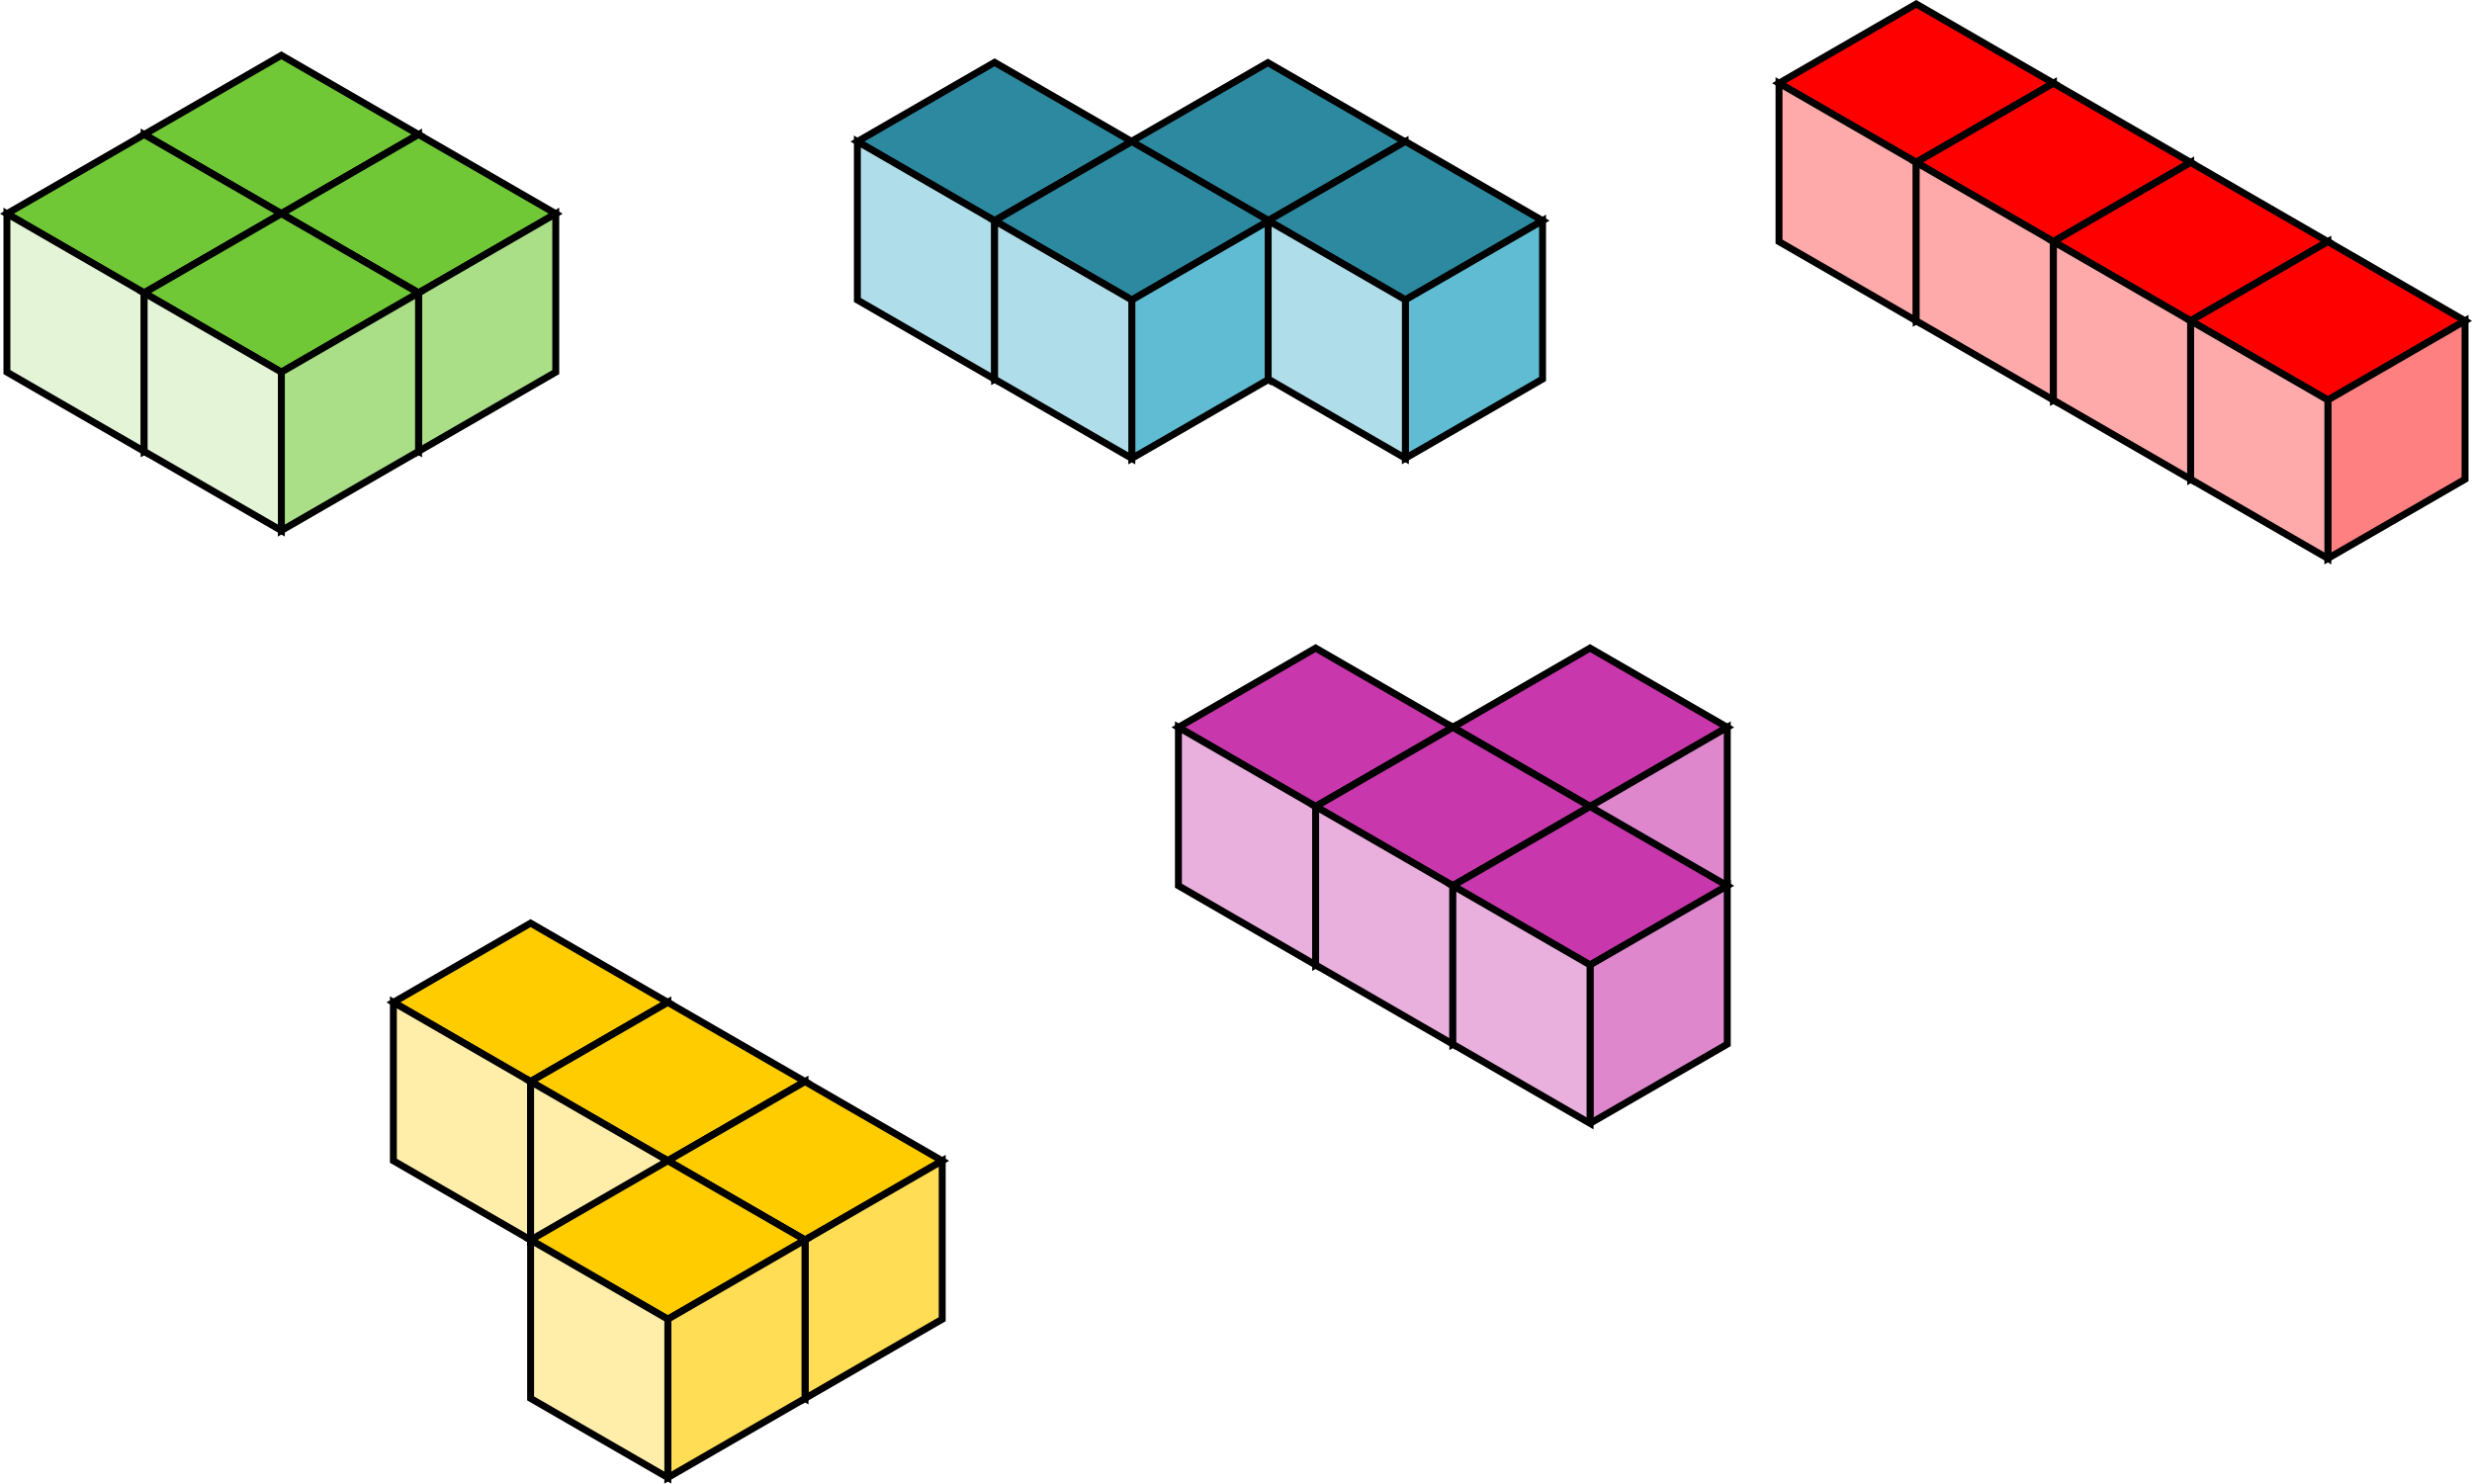
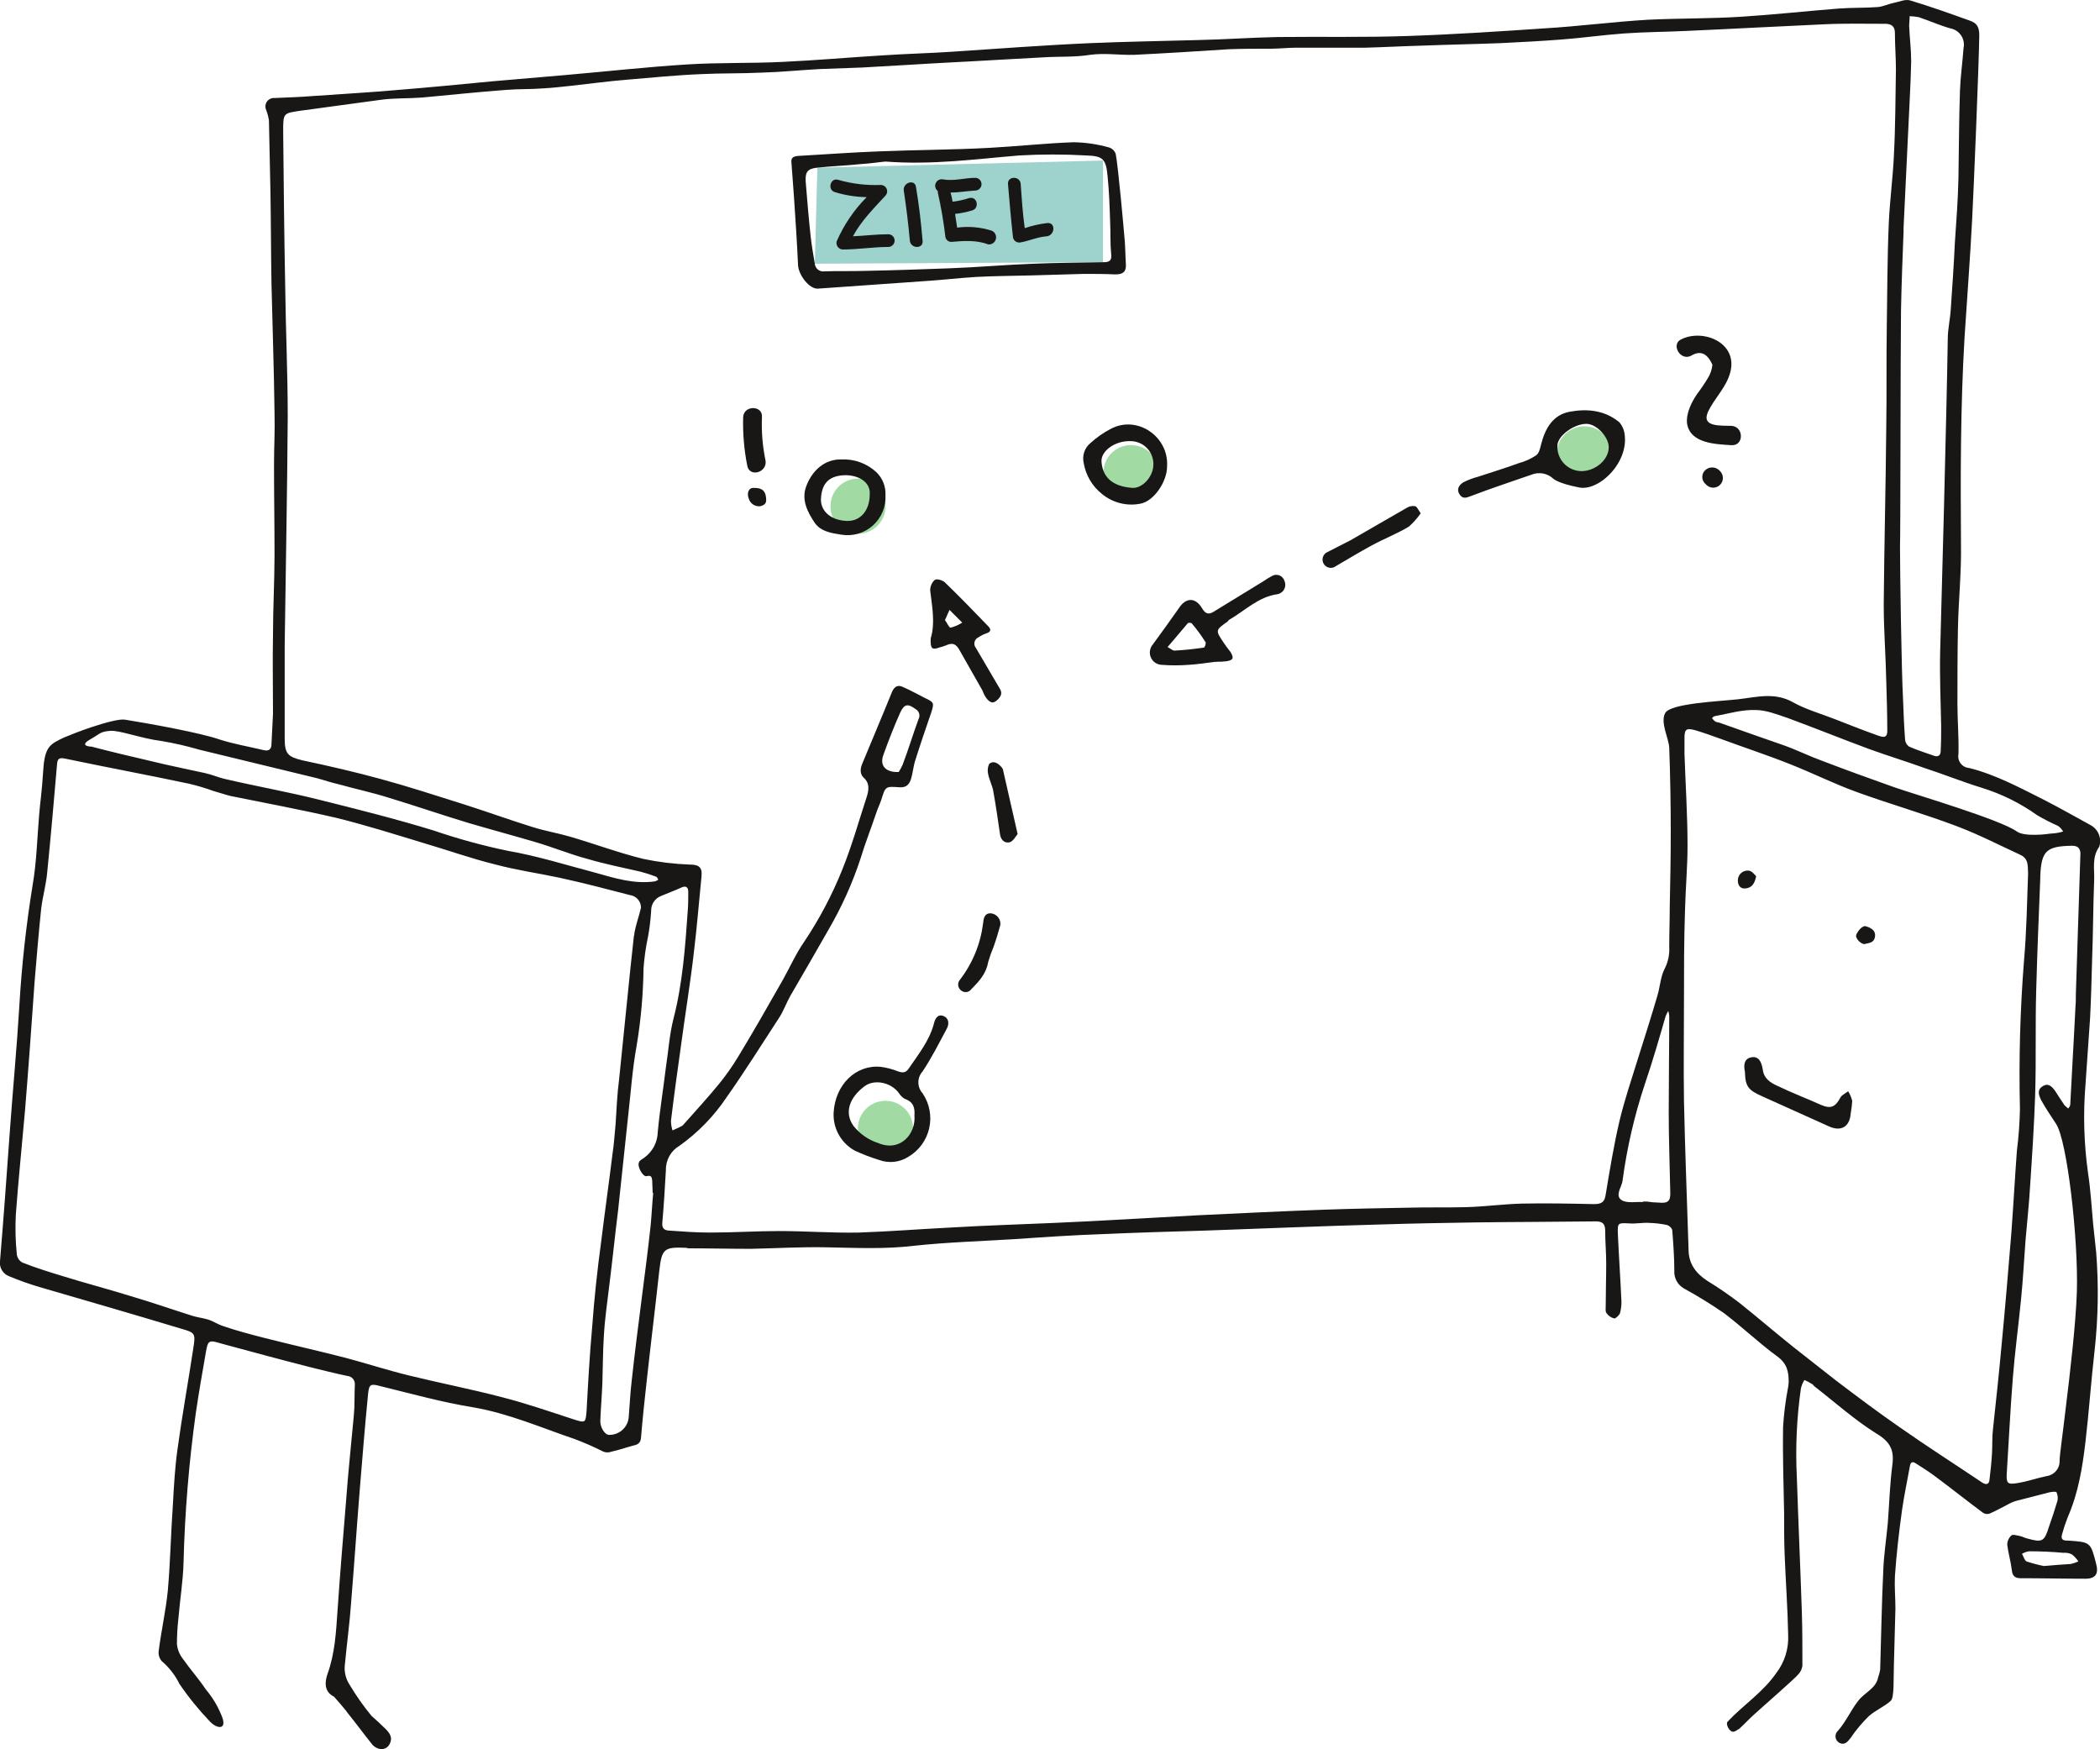
- <svg xmlns="http://www.w3.org/2000/svg" width="356.941" height="214.25" viewBox="0 0 356.941 214.25">
-   <g id="decentralarc" transform="translate(1 0.577)">
-     <path id="Path_265" data-name="Path 265" d="M473.82,135.242,493.632,123.8l19.812,11.438-19.812,11.439Z" transform="translate(-217.941 -123.804)" fill="red" stroke="#000" stroke-width="1" />
-     <path id="Path_266" data-name="Path 266" d="M504.5,175.836,524.312,164.4V141.52L504.5,152.959Z" transform="translate(-228.813 -130.082)" fill="#ff8080" stroke="#000" stroke-width="1" />
-     <path id="Path_267" data-name="Path 267" d="M473.82,141.52V164.4l19.812,11.439V152.959Z" transform="translate(-217.941 -130.082)" fill="#faa" stroke="#000" stroke-width="1" />
-     <path id="Path_268" data-name="Path 268" d="M504.5,152.962l19.812-11.438,19.812,11.438L524.312,164.4Z" transform="translate(-228.813 -130.083)" fill="red" stroke="#000" stroke-width="1" />
-     <path id="Path_269" data-name="Path 269" d="M535.19,193.556,555,182.117V159.24L535.19,170.679Z" transform="translate(-239.688 -136.361)" fill="#ff8080" stroke="#000" stroke-width="1" />
-     <path id="Path_270" data-name="Path 270" d="M504.5,159.24v22.877l19.812,11.439V170.679Z" transform="translate(-228.813 -136.361)" fill="#faa" stroke="#000" stroke-width="1" />
-     <path id="Path_271" data-name="Path 271" d="M535.19,170.682,555,159.244l19.812,11.438L555,182.121Z" transform="translate(-239.688 -136.363)" fill="red" stroke="#000" stroke-width="1" />
-     <path id="Path_272" data-name="Path 272" d="M565.88,211.276l19.812-11.439V176.96L565.88,188.4Z" transform="translate(-250.563 -142.64)" fill="#ff8080" stroke="#000" stroke-width="1" />
-     <path id="Path_273" data-name="Path 273" d="M535.19,176.96v22.877L555,211.276V188.4Z" transform="translate(-239.688 -142.64)" fill="#faa" stroke="#000" stroke-width="1" />
-     <path id="Path_274" data-name="Path 274" d="M565.88,188.392l19.812-11.438L605.5,188.392l-19.812,11.439Z" transform="translate(-250.563 -142.638)" fill="red" stroke="#000" stroke-width="1" />
-     <path id="Path_275" data-name="Path 275" d="M596.56,228.986l19.812-11.439V194.67L596.56,206.109Z" transform="translate(-261.435 -148.916)" fill="#ff8080" stroke="#000" stroke-width="1" />
-     <path id="Path_276" data-name="Path 276" d="M565.88,194.67v22.877l19.812,11.439V206.109Z" transform="translate(-250.563 -148.916)" fill="#faa" stroke="#000" stroke-width="1" />
-     <path id="Path_277" data-name="Path 277" d="M163.93,340.832l19.812-11.438,19.812,11.438-19.812,11.439Z" transform="translate(-108.127 -196.657)" fill="#fc0" stroke="#000" stroke-width="1" />
-     <path id="Path_278" data-name="Path 278" d="M194.62,381.426l19.812-11.439V347.11L194.62,358.549Z" transform="translate(-119.003 -202.935)" fill="#fd5" stroke="#000" stroke-width="1" />
-     <path id="Path_279" data-name="Path 279" d="M163.93,347.11v22.877l19.812,11.439V358.549L163.93,347.11Z" transform="translate(-108.127 -202.935)" fill="#fea" stroke="#000" stroke-width="1" />
-     <path id="Path_280" data-name="Path 280" d="M194.62,358.552l19.812-11.438,19.812,11.438-19.812,11.439Z" transform="translate(-119.003 -202.937)" fill="#fc0" stroke="#000" stroke-width="1" />
-     <path id="Path_281" data-name="Path 281" d="M225.3,399.146l19.812-11.439V364.83L225.3,376.269Z" transform="translate(-129.875 -209.214)" fill="#fd5" stroke="#000" stroke-width="1" />
-     <path id="Path_282" data-name="Path 282" d="M194.62,364.83v22.877l19.812,11.439V376.269Z" transform="translate(-119.003 -209.214)" fill="#fea" stroke="#000" stroke-width="1" />
-     <path id="Path_283" data-name="Path 283" d="M225.3,376.272l19.812-11.438,19.812,11.438-19.812,11.439Z" transform="translate(-129.875 -209.216)" fill="#fc0" stroke="#000" stroke-width="1" />
-     <path id="Path_284" data-name="Path 284" d="M255.99,416.866,275.8,405.427V382.55L255.99,393.989Z" transform="translate(-140.75 -215.494)" fill="#fd5" stroke="#000" stroke-width="1" />
-     <path id="Path_285" data-name="Path 285" d="M225.3,382.55v22.877l19.812,11.439V393.989L225.3,382.55Z" transform="translate(-129.875 -215.494)" fill="#fea" stroke="#000" stroke-width="1" />
-     <path id="Path_286" data-name="Path 286" d="M194.62,393.982l19.812-11.438,19.812,11.438-19.812,11.439Z" transform="translate(-119.003 -215.492)" fill="#fc0" stroke="#000" stroke-width="1" />
-     <path id="Path_287" data-name="Path 287" d="M225.3,434.576l19.812-11.439V400.26L225.3,411.7Z" transform="translate(-129.875 -221.769)" fill="#fd5" stroke="#000" stroke-width="1" />
-     <path id="Path_288" data-name="Path 288" d="M194.62,400.26v22.877l19.812,11.439V411.7L194.62,400.26Z" transform="translate(-119.003 -221.769)" fill="#fea" stroke="#000" stroke-width="1" />
-     <path id="Path_289" data-name="Path 289" d="M108.19,146.722,128,135.283l19.812,11.439L128,158.16Z" transform="translate(-88.375 -127.872)" fill="#71c837" stroke="#000" stroke-width="1" />
-     <path id="Path_290" data-name="Path 290" d="M138.87,187.316l19.812-11.439V153L138.87,164.439Z" transform="translate(-99.247 -134.15)" fill="#aade87" stroke="#000" stroke-width="1" />
-     <path id="Path_291" data-name="Path 291" d="M108.19,153v22.877L128,187.316V164.439L108.19,153Z" transform="translate(-88.375 -134.15)" fill="#e3f4d7" stroke="#000" stroke-width="1" />
-     <path id="Path_292" data-name="Path 292" d="M138.87,164.432l19.812-11.438,19.812,11.438-19.812,11.439Z" transform="translate(-99.247 -134.148)" fill="#71c837" stroke="#000" stroke-width="1" />
-     <path id="Path_293" data-name="Path 293" d="M169.56,205.026l19.812-11.439V170.71L169.56,182.149Z" transform="translate(-110.123 -140.426)" fill="#aade87" stroke="#000" stroke-width="1" />
-     <path id="Path_294" data-name="Path 294" d="M138.87,170.71v22.877l19.812,11.439V182.149Z" transform="translate(-99.247 -140.426)" fill="#e3f4d7" stroke="#000" stroke-width="1" />
-     <path id="Path_295" data-name="Path 295" d="M77.5,164.432l19.812-11.438,19.812,11.438L97.312,175.871Z" transform="translate(-77.5 -134.148)" fill="#71c837" stroke="#000" stroke-width="1" />
-     <path id="Path_296" data-name="Path 296" d="M108.19,205.026,128,193.587V170.71L108.19,182.149Z" transform="translate(-88.375 -140.426)" fill="#aade87" stroke="#000" stroke-width="1" />
-     <path id="Path_297" data-name="Path 297" d="M77.5,170.71v22.877l19.812,11.439V182.149Z" transform="translate(-77.5 -140.426)" fill="#e3f4d7" stroke="#000" stroke-width="1" />
-     <path id="Path_298" data-name="Path 298" d="M108.19,182.152,128,170.713l19.812,11.439L128,193.591Z" transform="translate(-88.375 -140.427)" fill="#71c837" stroke="#000" stroke-width="1" />
-     <path id="Path_299" data-name="Path 299" d="M138.87,222.746l19.812-11.439V188.43L138.87,199.869Z" transform="translate(-99.247 -146.705)" fill="#aade87" stroke="#000" stroke-width="1" />
-     <path id="Path_300" data-name="Path 300" d="M108.19,188.43v22.877L128,222.746V199.869Z" transform="translate(-88.375 -146.705)" fill="#e3f4d7" stroke="#000" stroke-width="1" />
-     <path id="Path_301" data-name="Path 301" d="M267.7,148.292l19.812-11.438,19.812,11.438-19.812,11.439Z" transform="translate(-144.9 -128.428)" fill="#2c89a0" stroke="#000" stroke-width="1" />
-     <path id="Path_302" data-name="Path 302" d="M298.39,188.886,318.2,177.447V154.57L298.39,166.009Z" transform="translate(-155.775 -134.706)" fill="#5fbcd3" stroke="#000" stroke-width="1" />
-     <path id="Path_303" data-name="Path 303" d="M267.7,154.57v22.877l19.812,11.439V166.009Z" transform="translate(-144.9 -134.706)" fill="#afdde9" stroke="#000" stroke-width="1" />
-     <path id="Path_304" data-name="Path 304" d="M328.82,148.362l19.812-11.438,19.812,11.438L348.632,159.8Z" transform="translate(-166.558 -128.453)" fill="#2c89a0" stroke="#000" stroke-width="1" />
-     <path id="Path_305" data-name="Path 305" d="M359.5,188.956l19.812-11.439V154.64L359.5,166.079Z" transform="translate(-177.43 -134.731)" fill="#5fbcd3" stroke="#000" stroke-width="1" />
-     <path id="Path_306" data-name="Path 306" d="M328.82,154.64v22.877l19.812,11.439V166.079Z" transform="translate(-166.558 -134.731)" fill="#afdde9" stroke="#000" stroke-width="1" />
-     <path id="Path_307" data-name="Path 307" d="M298.39,166.012,318.2,154.574l19.812,11.438L318.2,177.451Z" transform="translate(-155.775 -134.708)" fill="#2c89a0" stroke="#000" stroke-width="1" />
-     <path id="Path_308" data-name="Path 308" d="M329.07,206.606l19.812-11.439V172.29L329.07,183.729Z" transform="translate(-166.647 -140.986)" fill="#5fbcd3" stroke="#000" stroke-width="1" />
-     <path id="Path_309" data-name="Path 309" d="M298.39,172.29v22.877L318.2,206.606V183.729Z" transform="translate(-155.775 -140.986)" fill="#afdde9" stroke="#000" stroke-width="1" />
-     <path id="Path_310" data-name="Path 310" d="M359.57,165.982l19.812-11.438,19.812,11.438-19.812,11.439Z" transform="translate(-177.455 -134.697)" fill="#2c89a0" stroke="#000" stroke-width="1" />
-     <path id="Path_311" data-name="Path 311" d="M390.25,206.576l19.812-11.439V172.26L390.25,183.7Z" transform="translate(-188.327 -140.975)" fill="#5fbcd3" stroke="#000" stroke-width="1" />
-     <path id="Path_312" data-name="Path 312" d="M359.57,172.26v22.877l19.812,11.439V183.7Z" transform="translate(-177.455 -140.975)" fill="#afdde9" stroke="#000" stroke-width="1" />
-     <path id="Path_313" data-name="Path 313" d="M339.5,279.312l19.812-11.439,19.812,11.439-19.812,11.439Z" transform="translate(-170.343 -174.857)" fill="#c837ab" stroke="#000" stroke-width="1" />
-     <path id="Path_314" data-name="Path 314" d="M370.19,319.906,390,308.467V285.59L370.19,297.029Z" transform="translate(-181.218 -181.135)" fill="#de87cd" stroke="#000" stroke-width="1" />
-     <path id="Path_315" data-name="Path 315" d="M339.5,285.59v22.877l19.812,11.439V297.029Z" transform="translate(-170.343 -181.135)" fill="#e9afdd" stroke="#000" stroke-width="1" />
-     <path id="Path_316" data-name="Path 316" d="M400.87,279.312l19.812-11.439,19.812,11.439-19.812,11.439Z" transform="translate(-192.09 -174.857)" fill="#c837ab" stroke="#000" stroke-width="1" />
-     <path id="Path_317" data-name="Path 317" d="M431.56,319.906l19.812-11.439V285.59L431.56,297.029Z" transform="translate(-202.965 -181.135)" fill="#de87cd" stroke="#000" stroke-width="1" />
-     <path id="Path_318" data-name="Path 318" d="M400.87,285.59v22.877l19.812,11.439V297.029Z" transform="translate(-192.09 -181.135)" fill="#e9afdd" stroke="#000" stroke-width="1" />
-     <path id="Path_319" data-name="Path 319" d="M370.19,297.032,390,285.594l19.812,11.438L390,308.471Z" transform="translate(-181.218 -181.136)" fill="#c837ab" stroke="#000" stroke-width="1" />
-     <path id="Path_320" data-name="Path 320" d="M400.87,337.626l19.812-11.439V303.31L400.87,314.749Z" transform="translate(-192.09 -187.414)" fill="#de87cd" stroke="#000" stroke-width="1" />
-     <path id="Path_321" data-name="Path 321" d="M370.19,303.31v22.877L390,337.626V314.749L370.19,303.31Z" transform="translate(-181.218 -187.414)" fill="#e9afdd" stroke="#000" stroke-width="1" />
-     <path id="Path_322" data-name="Path 322" d="M400.87,314.752l19.812-11.439,19.812,11.439-19.812,11.439Z" transform="translate(-192.09 -187.415)" fill="#c837ab" stroke="#000" stroke-width="1" />
-     <path id="Path_323" data-name="Path 323" d="M431.56,355.346l19.812-11.438V321.031L431.56,332.47v22.877Z" transform="translate(-202.965 -193.694)" fill="#de87cd" stroke="#000" stroke-width="1" />
-     <path id="Path_324" data-name="Path 324" d="M400.87,321.03v22.877l19.812,11.438V332.468L400.87,321.029Z" transform="translate(-192.09 -193.693)" fill="#e9afdd" stroke="#000" stroke-width="1" />
+ <svg xmlns="http://www.w3.org/2000/svg" id="decentralarc" width="413.161" height="344.065" viewBox="0 0 413.161 344.065">
+   <path id="Path_752" data-name="Path 752" d="M375.7,121.9l-.5,18.9,56.7-.3v-20Z" transform="translate(-214.889 -88.917)" fill="#9dd3cc" />
+   <path id="Path_753" data-name="Path 753" d="M378.3,189a5.423,5.423,0,1,1,5.9,4.9A5.342,5.342,0,0,1,378.3,189Z" transform="translate(-214.889 -88.917)" fill="#a1dba3" />
+   <path id="Path_754" data-name="Path 754" d="M432,182.4a5.423,5.423,0,1,1,5.9,4.9A5.342,5.342,0,0,1,432,182.4Z" transform="translate(-214.889 -88.917)" fill="#a1dba3" />
+   <path id="Path_755" data-name="Path 755" d="M383.7,311.4a5.423,5.423,0,1,1,5.9,4.9A5.4,5.4,0,0,1,383.7,311.4Z" transform="translate(-214.889 -88.917)" fill="#a1dba3" />
+   <path id="Path_756" data-name="Path 756" d="M521.2,178.7a5.423,5.423,0,1,1,5.9,4.9A5.4,5.4,0,0,1,521.2,178.7Z" transform="translate(-214.889 -88.917)" fill="#a1dba3" />
+   <g id="Group_40" data-name="Group 40" transform="translate(-214.889 -88.917)">
+     <path id="Path_757" data-name="Path 757" d="M623.3,284.5a28.109,28.109,0,0,1-.1,2.9c-.3,6.3-.7,12.6-1,18.8,0,.3-.2.5-.4.8-.2-.2-.5-.4-.7-.6-.7-1-1.3-2-1.9-2.9-.6-.8-1.3-1.6-2.4-.9-1.2.7-.8,1.8-.3,2.8.9,1.6,1.9,3.1,2.9,4.6,2.2,3.3,4.4,22.7,4.1,33-.2,6.2-1.3,15.7-2.2,23-.6,5.2-1.2,9.2-1.2,10.3a2.919,2.919,0,0,1-2.5,3c-2,.4-3.9,1.1-5.9,1.4-1.8.3-2.1,0-2-1.8.4-6.3.7-12.6,1.2-18.9.4-5.1,1.1-10.2,1.6-15.3.4-3.9.6-7.9.9-11.8.3-3.6.7-7.1.9-10.7.4-6,.8-12,1-18.1.2-6.8,0-13.6.2-20.4.2-7.3.5-14.7.8-22v-.4c.2-5,1.2-5.9,6.2-6,1.1,0,1.6.4,1.7,1.4Zm-2.5,109.9a3.233,3.233,0,0,1,1.7.3,5.844,5.844,0,0,1,1.3,1.4,8.8,8.8,0,0,1-1.5.5c-1.5.1-3.1.2-5.3.4a29.651,29.651,0,0,1-3.4-.9c-.4-.2-.6-1-.9-1.5a3.942,3.942,0,0,1,1.4-.5c2.2,0,4.5.1,6.7.3ZM607,370c-.2,1.6-.1,3.2-.2,4.9s-.3,3.5-.5,5.2c-.1.8-.6,1-1.4.5-5.5-3.7-11-7.2-16.4-11-4.2-2.9-8.3-6-12.4-9.1l-8.4-6.6c-3.5-2.8-7-5.8-10.5-8.6a72.343,72.343,0,0,0-6.4-4.4c-2.3-1.5-3.7-3.4-3.7-6.2-.3-9.7-.7-19.5-.9-29.2-.1-6.6,0-13.2,0-19.8,0-5.9,0-11.7.2-17.6.1-4.3.5-8.6.5-12.8,0-6-.4-12.1-.6-18.1v-3.1c0-1.8.4-2,2.2-1.5,1.7.5,3.3,1.1,5,1.7,4.6,1.7,9.2,3.2,13.7,5,4.3,1.7,8.5,3.8,12.9,5.4,6.6,2.4,13.3,4.3,19.9,6.8,4.2,1.6,8.3,3.7,12.4,5.6,1.7.8,1.4,2.3,1.5,3.7-.2,5.7-.3,11.4-.8,17.1a284.721,284.721,0,0,0-.8,29.2,77.259,77.259,0,0,1-.6,8.2c-.4,5.4-.7,10.9-1.1,16.3-.6,7.3-1.2,14.5-1.9,21.8-.5,5.5-1.1,11.1-1.7,16.6ZM388.7,237.4c1-2.8,2.1-5.6,3.3-8.3.8-1.7,1.5-1.8,3-.7a1.462,1.462,0,0,1,.6,2c-1.1,3-2,6-3.1,8.9a10.194,10.194,0,0,1-.8,1.5C389.1,240.9,387.9,239.5,388.7,237.4ZM270.9,215.9c.2-15,.5-30,.6-45.1,0-8.5-.4-17-.5-25.6-.2-10.2-.3-20.4-.4-30.6,0-3.5.1-3.4,3.4-3.9,5.4-.7,10.8-1.5,16.2-2.2,2.6-.3,5.2-.2,7.8-.4,5.5-.5,11-1.1,16.5-1.5,2.4-.2,4.9-.1,7.3-.3,1.8-.1,3.6-.3,5.4-.5,3.7-.4,7.3-.9,11-1.2,4.8-.4,9.7-.9,14.6-1.1,4-.2,8-.1,12-.3,3.8-.1,7.6-.5,11.4-.7,2.8-.1,5.6-.2,8.3-.3,5.8-.3,11.6-.7,17.4-1,6.1-.3,12.2-.7,18.2-1,3.1-.2,6.2,0,9.3-.5,2.9-.4,5.8.1,8.7,0,6.2-.3,12.4-.7,18.6-1.1,2.7-.1,5.4-.1,8.2-.1,1.7,0,3.4-.2,5-.2h13.6c3.7-.1,7.3-.3,11-.4,5.2-.2,10.5-.3,15.7-.5,4-.2,7.9-.4,11.8-.7,4.1-.3,8.2-.9,12.4-1.2,4.1-.3,8.2-.3,12.3-.5,9-.4,18-.9,27-1.3,4-.2,8-.1,12.1-.1,1.2,0,1.9.5,1.9,1.8,0,2.4.2,4.8.2,7.2-.1,5.6-.1,11.3-.4,16.9-.2,4.4-.8,8.8-1,13.2-.3,6.9-.3,13.8-.4,20.7-.1,6.5,0,13-.1,19.5-.1,11.6-.4,23.2-.5,34.9,0,5.1.4,10.1.5,15.2.1,3.2.2,6.5.2,9.7,0,1.6-1,1.2-1.9.9-2.8-1-5.6-2.1-8.4-3.2s-5.7-1.9-8.2-3.3c-3.7-2.1-7.3-1-11-.6s-13.2.8-14.2,2.7.7,4.9.8,6.8q.3,8.4.3,16.8c0,4.9-.1,9.7-.2,14.6,0,2.6-.1,5.2-.1,7.8a8.356,8.356,0,0,1-.9,4.3c-.8,1.5-.9,3.5-1.4,5.2-1.2,4.1-2.5,8.2-3.8,12.3-1.3,4.2-2.7,8.3-3.7,12.5-1.1,4.7-1.9,9.6-2.7,14.4-.2,1.5-.8,1.9-2.3,1.9-4.7-.1-9.5-.2-14.2-.1-3.7.1-7.3.6-11,.7s-7.4,0-11.1.1c-5.6.1-11.2.2-16.8.4-8.3.3-16.6.7-24.9,1.1-9.4.5-18.8,1.1-28.2,1.5-6.7.3-13.5.5-20.2.9-6.1.3-12.2.8-18.3,1-5.2.1-10.4-.3-15.6-.3-4.5,0-9.1.3-13.6.3-2.7,0-5.4-.2-8.2-.4-1-.1-1.3-.6-1.2-1.6.3-3.4.5-6.8.7-10.3a5.406,5.406,0,0,1,2.7-4.8,36.9,36.9,0,0,0,9.3-9.6c3.6-5.1,6.9-10.4,10.3-15.6.9-1.4,1.4-2.9,2.2-4.3,2.5-4.3,5-8.6,7.5-13a73.211,73.211,0,0,0,6.3-14c.9-3,2.1-6,3.1-9,.3-.9.7-1.7,1-2.6.8-2.6.8-2.6,3.6-2.4,1.5.1,2-.8,2.3-1.9s.4-2.2.7-3.2c1-3.2,2.1-6.4,3.2-9.6.6-1.9.6-2-1.3-2.9-1.4-.7-2.8-1.5-4.2-2.1-1-.5-1.7-.2-2.2.9-1.9,4.7-3.9,9.4-5.8,14-.5,1.1-.6,2.2.3,3,1.1,1,.9,2.3.6,3.4-1.6,4.9-3,9.9-4.9,14.6a77.118,77.118,0,0,1-7.5,14.2c-1.6,2.3-2.8,5-4.2,7.5-2.9,5.1-5.8,10.2-8.9,15.3a46.655,46.655,0,0,1-3.6,5.1c-2.2,2.7-4.6,5.3-6.9,7.9-.2.2-.3.4-.6.5-.5.3-1.1.5-1.7.8a6.279,6.279,0,0,1-.3-1.9c.6-5,1.3-10,2-15,.8-6,1.8-12,2.5-18.1.6-4.9,1-9.9,1.5-14.9.2-1.9-.5-2.4-2.4-2.4a53.992,53.992,0,0,1-9-1.1c-4.9-1.2-9.7-3-14.5-4.4-2.4-.7-4.9-1.1-7.4-1.9-4.5-1.4-8.9-3-13.3-4.4-5.4-1.7-10.9-3.5-16.4-5-5.1-1.4-10.3-2.6-15.5-3.7-2.9-.7-3.5-1.3-3.5-4.3V215.9ZM541.2,325.5a16.412,16.412,0,0,1-2.3-.2h-.8v.1c-1.4-.1-3.1.3-4.2-.4-1.3-.9,0-2.5.2-3.7a103.777,103.777,0,0,1,4.4-19.1c1.5-4.4,2.8-8.9,4.1-13.4a9.244,9.244,0,0,1,.5-1,3.554,3.554,0,0,1,.2,1c0,6.4-.1,12.7-.1,19.1,0,5.1.2,10.3.3,15.4.1,1.9-.4,2.4-2.3,2.2ZM344.3,311.6a6.392,6.392,0,0,1-2.7,5.1c-.4.3-.9.5-1,.9-.4.8.8,2.9,1.5,2.7.9-.2,1,.1,1.1.8,0,.8.1,1.7.1,2.5h.1c-.2,2.1-.3,4.3-.5,6.4-.5,4.6-1.1,9.3-1.7,13.9-.7,5.5-1.4,10.9-2,16.4-.3,2.4-.4,4.8-.6,7.2a3.8,3.8,0,0,1-3.9,3.7c-.8,0-1.8-1.5-1.7-2.9.1-2.4.3-4.8.4-7.2.1-3.2.1-6.4.3-9.5.2-3.4.7-6.7,1.1-10.1.6-4.8,1.1-9.7,1.7-14.5.7-6.3,1.3-12.5,2-18.8.5-4.4.8-8.9,1.6-13.3a100.353,100.353,0,0,0,1.4-15.5,45.512,45.512,0,0,1,.9-6.3,42.6,42.6,0,0,0,.6-5,3.049,3.049,0,0,1,1.9-2.9c1.4-.6,2.8-1.1,4.1-1.7.9-.4,1.3,0,1.3.9,0,1.2,0,2.5-.1,3.7-.5,7.1-1,14.2-2.8,21.2-.8,3.1-1,6.4-1.5,9.6-.5,4.2-1.2,8.4-1.6,12.7Zm-12.9,38.3c-.5,5.5-.8,11-1.1,16.5-.2,2.5-.2,2.5-2.7,1.7-4.6-1.5-9.2-3.1-13.9-4.3-6.1-1.6-12.3-2.8-18.4-4.3-4.1-1-8.1-2.3-12.2-3.4-5.4-1.4-10.8-2.6-16.3-4-2.7-.7-5.4-1.4-8-2.3-1-.3-2-1-3-1.3s-2-.4-3-.7c-4.1-1.3-8.1-2.7-12.2-3.9-4.5-1.4-9.1-2.6-13.6-4-2.6-.8-5.2-1.6-7.7-2.6a2.087,2.087,0,0,1-1.1-1.6,50.826,50.826,0,0,1-.2-7.8c.5-6.8,1.2-13.6,1.8-20.4.7-8.5,1.3-17,1.9-25.5.4-4.8.8-9.6,1.3-14.4.3-2.4,1-4.8,1.2-7.3.7-7,1.3-13.9,1.9-20.9.1-1.3.4-1.5,1.8-1.2,8.1,1.7,16.2,3.2,24.2,4.9a41.857,41.857,0,0,1,4.7,1.4c1.1.3,2.2.7,3.4,1,6.9,1.4,13.9,2.7,20.8,4.3,5.7,1.4,11.4,3.2,17,4.9,4.8,1.4,9.5,3.1,14.4,4.3,4.1,1.1,8.4,1.7,12.6,2.6,4.6,1,9.2,2.2,13.8,3.4a2.5,2.5,0,0,1,2.2,2.5c-.4,1.7-1,3.3-1.3,5a1.759,1.759,0,0,1-.1.6c-.5,4.2-2.6,25.3-2.9,28.1-.4,3-.5,5.9-.7,8.9-.2,1.9-.3,3.9-.6,5.8-.7,5.7-1.5,11.3-2.2,17-.8,5.9-1.4,11.5-1.8,17ZM232.6,234.4c2.1-1.2,1.9-1.5,3.9-1.7,1.8-.2,6.1,1.5,10.2,2a65.779,65.779,0,0,1,7.4,1.7c7.7,1.9,15.4,3.7,23.1,5.6,1.5.4,2.9.9,4.3,1.2,3.2.9,6.5,1.6,9.7,2.6,5.3,1.6,10.5,3.4,15.8,5,4.4,1.3,8.9,2.5,13.3,3.8,3.4,1,6.8,2.4,10.2,3.3,3.4,1,6.9,1.7,10.4,2.5a28.113,28.113,0,0,1,3.1,1c.2.1.3.4.4.6l-.6.3c-4.1.6-7.9-.6-11.8-1.7-5.7-1.5-11.4-3.3-17.2-4.3a121.074,121.074,0,0,1-14.6-4c-7.5-2.3-15.1-4.2-22.7-6.1-6-1.5-12.2-2.6-18.2-4-1.4-.3-2.7-.9-4.1-1.2-3.6-.8-7.2-1.5-10.8-2.4-3.9-.9-7.7-1.8-11.5-2.8-.5,0-2.4-.2-.3-1.4Zm356.3-84.5c.1-5.1.3-10.3.5-15.4v-.7c.3-6.3.6-12.6.9-18.8.2-4.7.5-9.3.6-14,0-2.3-.3-4.7-.4-7,0-.6.1-1.2.1-1.9a11.019,11.019,0,0,1,1.8.2c2.1.7,4.1,1.6,6.2,2.2a3.25,3.25,0,0,1,2.6,3.9c-.2,2.8-.6,5.6-.7,8.3-.2,5.8-.2,11.6-.3,17.3-.1,4.2-.4,8.4-.7,12.6-.2,4.3-.5,8.7-.8,13-.1,2-.6,4-.6,6-.2,13.7-1.3,54.8-1.5,61.6-.1,4.9.1,9.7.2,14.6,0,1.6,0,3.2-.1,4.9,0,.8-.5,1.2-1.3.9-1.7-.6-3.3-1.1-4.9-1.8a1.838,1.838,0,0,1-.8-1.4c-.2-2.6-.3-5.3-.4-7.9-.3-5.3-.6-25.3-.6-30,.1-1.3.1-38.3.2-46.6Zm15.9,94a38.264,38.264,0,0,1,10.9,5.4,39.764,39.764,0,0,0,4.1,2.1,3.565,3.565,0,0,1,1,1.1,9.017,9.017,0,0,1-2.4.4c-.6.1-5.2.7-6.7-.4-3.4-2.4-19.8-7.2-24.1-8.7-4.8-1.7-9.5-3.4-14.2-5.2-2.5-.9-4.9-2.1-7.4-3-4.3-1.5-8.6-3-12.8-4.5-.3-.1-.7-.1-.9-.3-.2-.1-.4-.4-.6-.6.2-.2.4-.4.6-.4,2.7-.5,5.3-1.3,8-1.2,2.1,0,4.3.9,6.4,1.6,5.4,2,10.6,4.1,16,6.1,3.6,1.3,7.2,2.4,10.8,3.7,3.7,1.2,7.4,2.7,11.3,3.9Zm21.5,7.4c-3.1-1.7-6.1-3.4-9.2-5-4.8-2.4-9.6-5-14.8-6.3a2.289,2.289,0,0,1-2.1-2.7c.1-3.3-.2-6.6-.2-9.9,0-4.9,0-9.9.1-14.8.1-5.5.7-11,.6-16.6-.1-13.6-.1-27.1.7-40.7.5-7.8,1.1-15.5,1.5-23.3.3-5.7,1.3-29.8,1.4-36.1,0-1.6-.4-2.4-1.8-2.9-3.9-1.4-7.8-2.8-11.8-4-1-.3-2.2.3-3.3.5-1,.2-2,.7-3,.8-2.6.2-5.2.1-7.8.3-6.3.5-12.7,1.2-19,1.6-6.2.4-12.3.3-18.5.6-6.8.4-13.6,1.3-20.4,1.7-8.9.6-17.9,1.2-26.9,1.5-8.5.3-17,.1-25.5.2-5.3.1-10.6.5-15.9.6-7,.2-13.9.3-20.9.6-9.2.4-18.3,1.1-27.4,1.7-4.5.3-9,.4-13.4.7-6.7.4-13.3,1-20,1.3-6.2.3-12.5.1-18.7.5-8,.5-16,1.4-24.1,2.1-4.7.4-9.3.8-14,1.2-6.2.6-12.4,1.2-18.6,1.7-5.6.5-11.1.8-16.7,1.2-2.6.2-5.1.3-7.7.4a1.663,1.663,0,0,0-1.7,2.2,10.407,10.407,0,0,1,.6,2.2c.1,4.7.2,9.5.3,14.2.1,6,.1,11.9.2,17.9.2,8.5.5,17,.6,25.5.1,3.4-.1,6.8-.1,10.1,0,5.9.1,11.8.1,17.8,0,5.2-.3,10.4-.3,15.6-.1,5.2,0,10.4,0,15.6l-.3,6c0,1.1-.6,1.4-1.5,1.2-2.9-.7-5.9-1.2-8.7-2.1-3.7-1.3-13.6-3.1-18.6-3.9-1.1-.2-4,.6-6.7,1.5-2.1.7-4.1,1.5-5.3,2-2.7,1.3-3.8,1.7-4.1,6.4s-.6,6.2-.8,8.7c-.4,4.7-.5,9.4-1.3,14a233.245,233.245,0,0,0-2.6,23.6c-.5,8.4-1.3,16.7-1.9,25.1s-1.2,16.7-1.9,25.1a2.82,2.82,0,0,0,1.8,3.1,58.946,58.946,0,0,0,5.9,2.1c9.3,2.7,18.6,5.4,27.9,8.2,2.8.8,2.9.9,2.4,4-1,6.6-2.2,13.2-3.1,19.8-.5,3.6-.7,7.2-.9,10.9-.4,5.6-.5,11.3-1,16.9-.4,4-1.3,7.9-1.8,11.9a2.564,2.564,0,0,0,.6,1.9,14.025,14.025,0,0,1,3.5,4.5,57.523,57.523,0,0,0,6,7.4c1.4,1.5,3.7,1.8,2.1-1.6a18.449,18.449,0,0,0-2.9-4.7c-1.4-2.1-3.1-4-4.5-6a5.645,5.645,0,0,1-1.2-2.9,45.327,45.327,0,0,1,.3-5.2c.3-3.6.9-7.2,1-10.9a261.038,261.038,0,0,1,2.4-29.3c.6-4.1,1.3-8.1,2-12.1.4-2.3.6-2.4,2.9-1.7,5.9,1.6,11.8,3.2,17.7,4.7,2.4.6,4.8,1.2,7.2,1.7a1.613,1.613,0,0,1,1.5,1.8c-.1,2,0,4-.2,6-.5,5.5-1.1,11-1.5,16.5-.6,7.3-1.2,14.5-1.7,21.8-.3,4.3-.5,8.5-2,12.6-.5,1.5-.7,3.4,1.3,4.4,0,0,2.4,2.7,2.6,3.1,1.7,2.1,3.3,4.3,5,6.4a2.589,2.589,0,0,0,1.1.7,1.767,1.767,0,0,0,2.3-1c.6-1.2-.1-2.1-.9-2.9-.9-.9-1.8-1.7-2.7-2.5a48.5,48.5,0,0,1-4.3-6.1,5.981,5.981,0,0,1-1-3.6c.4-4.3,1-8.6,1.3-13,.6-7.4,1.1-14.8,1.7-22.2.5-6.1,1-12.3,1.6-18.4.2-2,.5-2.1,2.4-1.6,6.1,1.5,12.2,3.2,18.4,4.2,6.9,1.2,13.3,4,19.8,6.2a57.872,57.872,0,0,1,5.7,2.5,2.208,2.208,0,0,0,1.6,0c1.4-.3,2.8-.8,4.3-1.2.9-.2,1.4-.5,1.5-1.5.3-3.7.7-7.4,1.1-11,.8-7.3,1.7-14.6,2.5-21.9.5-4.3.9-4.7,5.3-4.5.1,0,.3.1.4.1,4.1,0,8.2.1,12.3.1,4.9-.1,9.9-.4,14.8-.3,5.8.1,11.5.4,17.3-.3,6.5-.7,13.2-.9,19.7-1.3,5.8-.4,11.6-.8,17.5-1,6.8-.3,13.6-.5,20.4-.7,11.5-.4,23-.9,34.5-1.2,6.1-.2,12.3-.3,18.5-.4,7.9-.1,15.7-.1,23.6-.2,1.4,0,1.8.6,1.8,1.9,0,2.1.2,4.3.2,6.4,0,2.8-.1,5.7-.1,8.5,0,.4-.1,1,.2,1.3a2.523,2.523,0,0,0,1.5,1c.3,0,.9-.6,1.1-1a8.523,8.523,0,0,0,.3-2.3c-.2-4.4-.5-8.8-.7-13.2-.1-2.4,0-2.3,2.3-2.2,1.3.1,2.6-.2,3.9-.1a18.612,18.612,0,0,1,3.4.4c.5.1,1.1.7,1.1,1.1.2,2.6.4,5.3.4,7.9a3.754,3.754,0,0,0,1.9,3.5,90.868,90.868,0,0,1,7.8,4.8c3.6,2.7,6.9,5.9,10.6,8.6,1.9,1.4,2.2,3,2.2,5a7.716,7.716,0,0,1-.2,1.5,60.624,60.624,0,0,0-.9,7.3c-.1,5.7.1,11.3.2,17,0,2.7,0,5.3.1,8,.2,5.3.6,10.6.7,16a11.4,11.4,0,0,1-2.3,7.4c-2.7,3.9-6.5,6.3-9.6,9.6-.5.5.4,2.1,1.1,2,.4,0,.8-.4,1.2-.6,1-.9,1.8-1.8,2.8-2.7,1.4-1.3,8.3-7.3,8.8-8a2.982,2.982,0,0,0,.8-1.7c0-3.4,0-6.9-.1-10.3-.3-9-.7-17.9-1-26.9a90.812,90.812,0,0,1,.8-17.3,5.093,5.093,0,0,1,.7-1.7,10.932,10.932,0,0,1,1.5.8c.2.1.3.3.4.4,4,3.1,7.9,6.6,12.2,9.3,2.7,1.6,3.6,3.2,3.2,6.2-.5,3.8-.6,7.6-.9,11.5-.3,3.2-.8,6.3-.9,9.5-.3,6.4-.4,12.8-.6,19.3a8.328,8.328,0,0,1-.4,1.5c-.4,2.2-2.7,3-3.9,4.6-1.5,1.9-2.4,4.1-4,5.9a1.469,1.469,0,0,0,.3,2.4c1,.5,1.6-.2,2.2-1a27.856,27.856,0,0,1,3.5-4.2c1.3-1.2,3.1-1.9,4.4-3.1.7-.7.5-4.2.6-7l.3-11.1c0-2.1-.2-4.3-.1-6.4.3-4.3.8-8.7,1.4-13,.4-2.8,1-5.6,1.5-8.4.1-.7.3-1.4,1.2-.8,1.4.9,2.7,1.7,4,2.7,3.1,2.3,6.1,4.7,9.2,7a1.481,1.481,0,0,0,1.3.2c1.2-.5,2.4-1.2,3.6-1.8a7.742,7.742,0,0,1,1.6-.7c2.2-.6,4.4-1.1,6.6-1.7.5-.1,1.3-.2,1.4,0a2.851,2.851,0,0,1,.2,1.6c-.5,1.7-1.1,3.5-1.7,5.2-.9,2.9-1.3,3.1-4.2,2.3-.5-.1-1-.4-1.5-.5-.6-.1-1.4-.4-1.7-.1a2.5,2.5,0,0,0-.8,1.8c.2,1.7.7,3.3.9,5,.1,1.1.6,1.6,1.7,1.6,4.3,0,8.5.1,12.8.1,2,0,2.6-1,2.1-2.9-1.1-4.3-1.1-4.3-5.5-4.6h-.2c-.9,0-1.3-.3-1-1.3a31.909,31.909,0,0,1,1.1-3.3c2.1-4.8,2.9-9.8,3.5-14.9.7-6,1.1-12,1.8-18a102.661,102.661,0,0,0,.3-19.2c-.2-1.9-.4-3.7-.6-5.6-.3-3.3-.5-6.7-1-10a78.862,78.862,0,0,1-.5-17.5c.3-4.3.6-8.7.9-13,.2-3.9.3-7.8.4-11.6.2-5.2.2-10.4.4-15.5.1-2.2-.5-4.5,1-6.6a3.572,3.572,0,0,0-1.6-4.2Z" fill="#181715" fill-rule="evenodd" />
+     <path id="Path_758" data-name="Path 758" d="M389.1,120.7c-1.2.1-3.1.4-4.9.5-2.8.3-5.7.4-8.5.7-1.9.2-2.4.8-2.3,2.7.3,3.7.6,7.4,1,11,.2,1.7.5,3.5.8,5.2a1.652,1.652,0,0,0,1.9,1.5c2.7-.1,5.4,0,8.2-.1,5.5-.1,10.9-.3,16.4-.5s11-.7,16.5-.9c4.6-.2,9.2-.2,13.8-.3,1,0,1.7-.2,1.5-1.6-.2-2.1-.1-4.3-.2-6.4-.1-3-.2-6-.5-8.9-.3-3.4-.9-4-4.2-4.1a116.254,116.254,0,0,0-13.2,0c-8.5.7-17,1.9-26.3,1.2Zm47.1,15.9c.1,1.4.1,2.9.2,4.3.1,1.6-.7,2-2.1,2-2.1-.1-4.1-.1-6.2-.1l-10.3.3c-3.6.1-7.2.1-10.9.3-3.3.2-6.6.6-9.8.8l-21.3,1.5c-1.7.1-3.8-2.7-3.9-4.6-.2-4.5-.5-8.9-.8-13.4-.2-2.3-.3-4.5-.5-6.8-.1-.9.3-1.2,1.2-1.3,5.3-.3,10.6-.7,15.9-.9,7.3-.3,14.6-.3,21.9-.7,5.5-.3,11-.9,16.5-1.1a27.4,27.4,0,0,1,6.9,1,2.037,2.037,0,0,1,1.4,1.3c.5,2.6,1.6,14.9,1.8,17.4Z" fill="#181715" fill-rule="evenodd" />
+     <path id="Path_759" data-name="Path 759" d="M394.8,308.4c.1-1.4-.1-2.7-1.9-3.3a3.447,3.447,0,0,1-1.2-1.2c-1.6-2.1-4.8-2.7-6.7-1.3-3.1,2.3-4,5.3-2.2,7.8a10.139,10.139,0,0,0,4.9,3.4c4.3,1.8,7.4-1.8,7.1-5.4Zm-15.9-.6c.3-5.5,4.4-9.5,9.3-9a14.269,14.269,0,0,1,3.4.9c.9.3,1.5.3,2.1-.6,1.9-2.8,4-5.4,4.9-8.7.2-.9.7-2.1,1.9-1.6,1.1.4,1.2,1.6.6,2.6-1.5,2.8-2.9,5.6-4.7,8.3a3.214,3.214,0,0,0,0,4.3,8.781,8.781,0,0,1-2.8,12.5,6.527,6.527,0,0,1-5.8.6,37.985,37.985,0,0,1-4.7-1.8,8.058,8.058,0,0,1-4.2-7.5Z" fill="#181715" fill-rule="evenodd" />
+     <path id="Path_760" data-name="Path 760" d="M531.4,176.9c0-2-2.4-4.6-4.4-4.6-2.4,0-5.6,2.3-5.7,4.2a4.78,4.78,0,0,0,4.9,5.1C528.9,181.5,531.4,179.3,531.4,176.9Zm-10.9,6.2a4.053,4.053,0,0,0-4.3-.8c-4,1.4-8,2.7-11.9,4.2-1,.4-1.7.6-2.3-.4s0-1.8.8-2.3a14.456,14.456,0,0,1,2.9-1.1c2.7-.9,5.4-1.7,8.1-2.7a11.089,11.089,0,0,0,3.3-1.5c.6-.4.8-1.4,1-2.2.8-3.1,2.3-5.8,5.7-6.4s6.8-.3,9.7,2.1a4.608,4.608,0,0,1,.9,1.7c1.4,5.9-4.9,12-8.9,11.1-4.1-.8-5-1.7-5-1.7Z" fill="#181715" fill-rule="evenodd" />
+     <path id="Path_761" data-name="Path 761" d="M444.6,216.2c.7.4,1.1.8,1.5.7a55.091,55.091,0,0,0,5.7-.6,1.493,1.493,0,0,0,.3-1,31.753,31.753,0,0,0-2.7-3.7c-.1-.2-.7-.2-.8-.1-1.3,1.5-2.5,3-4,4.7Zm9.5,2.9c-1.7.2-3.5.5-5.2.6a34.894,34.894,0,0,1-5.6,0,2.426,2.426,0,0,1-1.6-4c1.7-2.3,3.4-4.7,5.1-7.1,1.4-2.2,3.3-2.2,4.6,0,.6,1,1.2,1.3,2.2.7,3.3-2,6.5-4,9.8-6a17.4,17.4,0,0,1,1.8-1.1,1.672,1.672,0,0,1,2.4,1,1.879,1.879,0,0,1-1.3,2.6c-3.8.5-6.4,3.2-9.5,5-.2.1-.3.3-.4.4-2.4,1.7-2.4,1.7-.8,4.1a23.068,23.068,0,0,0,1.4,1.9c.7,1.2.5,1.6-.8,1.8a12.1,12.1,0,0,1-1.9.1C454.1,219.2,454.1,219.2,454.1,219.1Z" fill="#181715" fill-rule="evenodd" />
+     <path id="Path_762" data-name="Path 762" d="M400.8,210.9c.4.5.8,1.5,1.1,1.5a7.663,7.663,0,0,0,2.3-1l-2.5-2.5C401.4,209.5,401.2,210.1,400.8,210.9Zm-2.8,3.6c.9-2.9.3-6.1-.1-9.4a2.723,2.723,0,0,1,.9-2.1c.4-.3,1.6.1,2,.5,2.9,2.8,5.7,5.7,8.5,8.6.6.6.6,1.1-.3,1.4a5.988,5.988,0,0,0-1.6.8,1.34,1.34,0,0,0-.5,2.1c1.5,2.5,2.9,5,4.4,7.5.5.8.9,1.4.2,2.3-1,1.2-1.7,1.2-2.6,0a6.11,6.11,0,0,1-.7-1.4c-1.5-2.7-3.1-5.4-4.6-8.1-.6-1-1.2-1.4-2.4-.9a8.8,8.8,0,0,1-1.5.5c-1.4.5-1.8.3-1.7-1.8Z" fill="#181715" fill-rule="evenodd" />
+     <path id="Path_763" data-name="Path 763" d="M437.7,184.9c1.9.1,4-2.1,4.1-4.4a4.493,4.493,0,0,0-4.5-4.8c-3-.1-5.8,1.9-5.7,4C431.8,182.6,433.5,184.6,437.7,184.9Zm6.8-4.2c0,3-2.6,6.8-5.2,7.3a9.136,9.136,0,0,1-7.6-1.9,9.888,9.888,0,0,1-3.6-6.1,3.925,3.925,0,0,1,1.3-3.9,19.1,19.1,0,0,1,4-2.8c5.2-2.8,11.5,1.5,11.1,7.4Z" fill="#181715" fill-rule="evenodd" />
+     <path id="Path_764" data-name="Path 764" d="M381.4,182.4c-3.3,0-4.9,1.5-5,4.8,0,2.4,2.1,4.1,5.1,4.2,2.7.1,4.5-2.1,4.5-5.2C386.2,184,384.2,182.5,381.4,182.4Zm7.7,3.9a7.47,7.47,0,0,1-8.7,7.8c-1.9-.3-4-.6-5.2-2.3-1.4-2.1-2.7-4.5-1.7-7.2,1.2-3.2,3.7-5.4,7-5.3a9.46,9.46,0,0,1,6.8,2.5,5.883,5.883,0,0,1,1.8,4.5Z" fill="#181715" fill-rule="evenodd" />
+     <path id="Path_765" data-name="Path 765" d="M494.4,189.9a14.711,14.711,0,0,1-2.3,2.6c-2.3,1.4-4.9,2.4-7.3,3.7s-4.7,2.7-7.1,4.1a1.626,1.626,0,1,1-1.6-2.8c1.5-.8,3-1.5,4.5-2.3,3.7-2.1,7.4-4.3,11.1-6.4a2.318,2.318,0,0,1,1.6-.3c.4.1.6.7,1.1,1.4Z" fill="#181715" fill-rule="evenodd" />
+     <path id="Path_766" data-name="Path 766" d="M415.1,253c-.4.5-.9,1.4-1.5,1.6-1.2.3-1.9-.6-2-1.8-.4-2.8-.8-5.5-1.3-8.3-.2-1.1-.8-2.2-1-3.3a3.106,3.106,0,0,1,.2-2c.8-.7,1.7-.2,2.4.6a1.489,1.489,0,0,1,.4.9C413.2,244.7,414.1,248.6,415.1,253Z" fill="#181715" fill-rule="evenodd" />
+     <path id="Path_767" data-name="Path 767" d="M411.7,270.9c-.4,1.4-.8,2.8-1.3,4.2a28.27,28.27,0,0,0-1.1,3.1c-.4,2.3-1.8,3.8-3.3,5.3a1.375,1.375,0,0,1-2.1.2,1.454,1.454,0,0,1-.1-2.1,22.821,22.821,0,0,0,4.5-11c.1-.9.2-2.1,1.6-2A2.077,2.077,0,0,1,411.7,270.9Z" fill="#181715" fill-rule="evenodd" />
+     <path id="Path_768" data-name="Path 768" d="M558.2,300v-.2c-.3-1.3-.2-2.7,1.4-2.9,1.5-.2,1.9,1.3,2.1,2.4.2,1.8,1.5,2.6,2.8,3.2,2.9,1.4,5.8,2.5,8.7,3.8,1.9.8,2.8.4,3.8-1.5.3-.5,1-.8,1.5-1.2a6.391,6.391,0,0,1,.8,1.9,21.308,21.308,0,0,1-.3,2.5c-.2,2.6-1.9,3.6-4.3,2.5-4.4-2-8.7-3.9-13.1-5.9-2.7-1.2-3.3-1.9-3.4-4.6Z" fill="#181715" fill-rule="evenodd" />
+     <path id="Path_769" data-name="Path 769" d="M560.4,261.3c-.3,1.6-1,2.3-2.1,2.4s-1.5-.7-1.5-1.6a1.924,1.924,0,0,1,2.2-1.9c.6.1,1.1.8,1.4,1.1Z" fill="#181715" fill-rule="evenodd" />
+     <path id="Path_770" data-name="Path 770" d="M583.8,273c-.1,1.5-1.3,1.4-1.9,1.6-.7.3-2.1-1.1-1.8-1.8s1-1.6,1.7-1.7C582.2,271.2,583.9,271.6,583.8,273Z" fill="#181715" fill-rule="evenodd" />
+     <path id="Path_771" data-name="Path 771" d="M339.4,273v.5" fill="#181715" fill-rule="evenodd" />
+     <path id="Path_772" data-name="Path 772" d="M389.7,135c-2.3,0-4.7.3-7,.4,1.6-3,4.1-5.5,6.4-8a1.253,1.253,0,0,0-.9-2.1,26.512,26.512,0,0,1-8.4-1c-1.5-.5-2.2,1.9-.7,2.4a22.413,22.413,0,0,0,6.3,1,28.506,28.506,0,0,0-5.9,8.7,1.282,1.282,0,0,0,1.2,1.6c3,0,6-.5,9-.5A1.251,1.251,0,0,0,389.7,135Z" fill="#181715" />
+     <path id="Path_773" data-name="Path 773" d="M395.1,125.7c-.2-1.6-2.6-.9-2.4.7q.75,4.95,1.2,9.9c.2,1.6,2.7,1.6,2.5,0-.3-3.6-.7-7.1-1.3-10.6Z" fill="#181715" />
+     <path id="Path_774" data-name="Path 774" d="M410,134.3a15.511,15.511,0,0,0-6.8-.6c-.1-.9-.3-1.8-.4-2.7a18.629,18.629,0,0,0,3.4-.7c1.5-.5.9-2.9-.7-2.4a16.54,16.54,0,0,1-3.2.7,11.63,11.63,0,0,0-.4-1.8c1.6,0,3.2-.3,4.9-.4a1.251,1.251,0,0,0,0-2.5c-2.1,0-4.3.7-6.4.3a1.287,1.287,0,0,0-1,2.3v.3a85.045,85.045,0,0,1,1.5,8.8,1.176,1.176,0,0,0,1.2.9c2.3-.2,4.9-.4,7.2.5a1.409,1.409,0,0,0,.7-2.7Z" fill="#181715" />
+     <path id="Path_775" data-name="Path 775" d="M420.9,132.8a21.624,21.624,0,0,0-4.4,1c-.4-2.9-.6-5.8-.8-8.7-.1-1.6-2.6-1.6-2.5,0,.3,3.5.6,7.1,1,10.6a1.258,1.258,0,0,0,1.5.9c1.7-.3,3.4-1.1,5.2-1.2,1.6-.3,1.7-2.8,0-2.6Z" fill="#181715" />
+     <path id="Path_776" data-name="Path 776" d="M361.1,171a43.049,43.049,0,0,0,.8,9.5c.4,2.4,4,1.4,3.6-1a34.484,34.484,0,0,1-.7-8.5c.2-2.4-3.6-2.4-3.7,0Z" fill="#181715" />
+     <path id="Path_777" data-name="Path 777" d="M547.6,158.9q2.7-1.65,4.2,1.8a6.22,6.22,0,0,1-.9,2.6,33.68,33.68,0,0,1-2.1,3.1c-1.1,1.6-2.2,3.8-2,5.8.6,4,5.7,4.1,8.8,4.3,2.4.1,2.4-3.6,0-3.8-2.1-.1-6,.3-4.7-2.7,1.3-2.8,3.6-4.8,4.4-7.8,1.6-5.9-5.4-8.7-9.7-6.5-2,1-.1,4.3,2,3.2Z" fill="#181715" />
+     <path id="Path_778" data-name="Path 778" d="M550.4,184.1l.2.2a1.909,1.909,0,1,0,2.7-2.7l-.2-.2a2,2,0,0,0-2.7,0A1.819,1.819,0,0,0,550.4,184.1Z" fill="#181715" />
+     <path id="Path_779" data-name="Path 779" d="M363.3,184.9c1.9,0,2.2,1,2.3,1.9s0,1.4-1.1,1.7a2.1,2.1,0,0,1-2.3-1.5c-.4-1-.1-2.2,1.1-2.1Z" fill="#181715" fill-rule="evenodd" />
  </g>
</svg>
